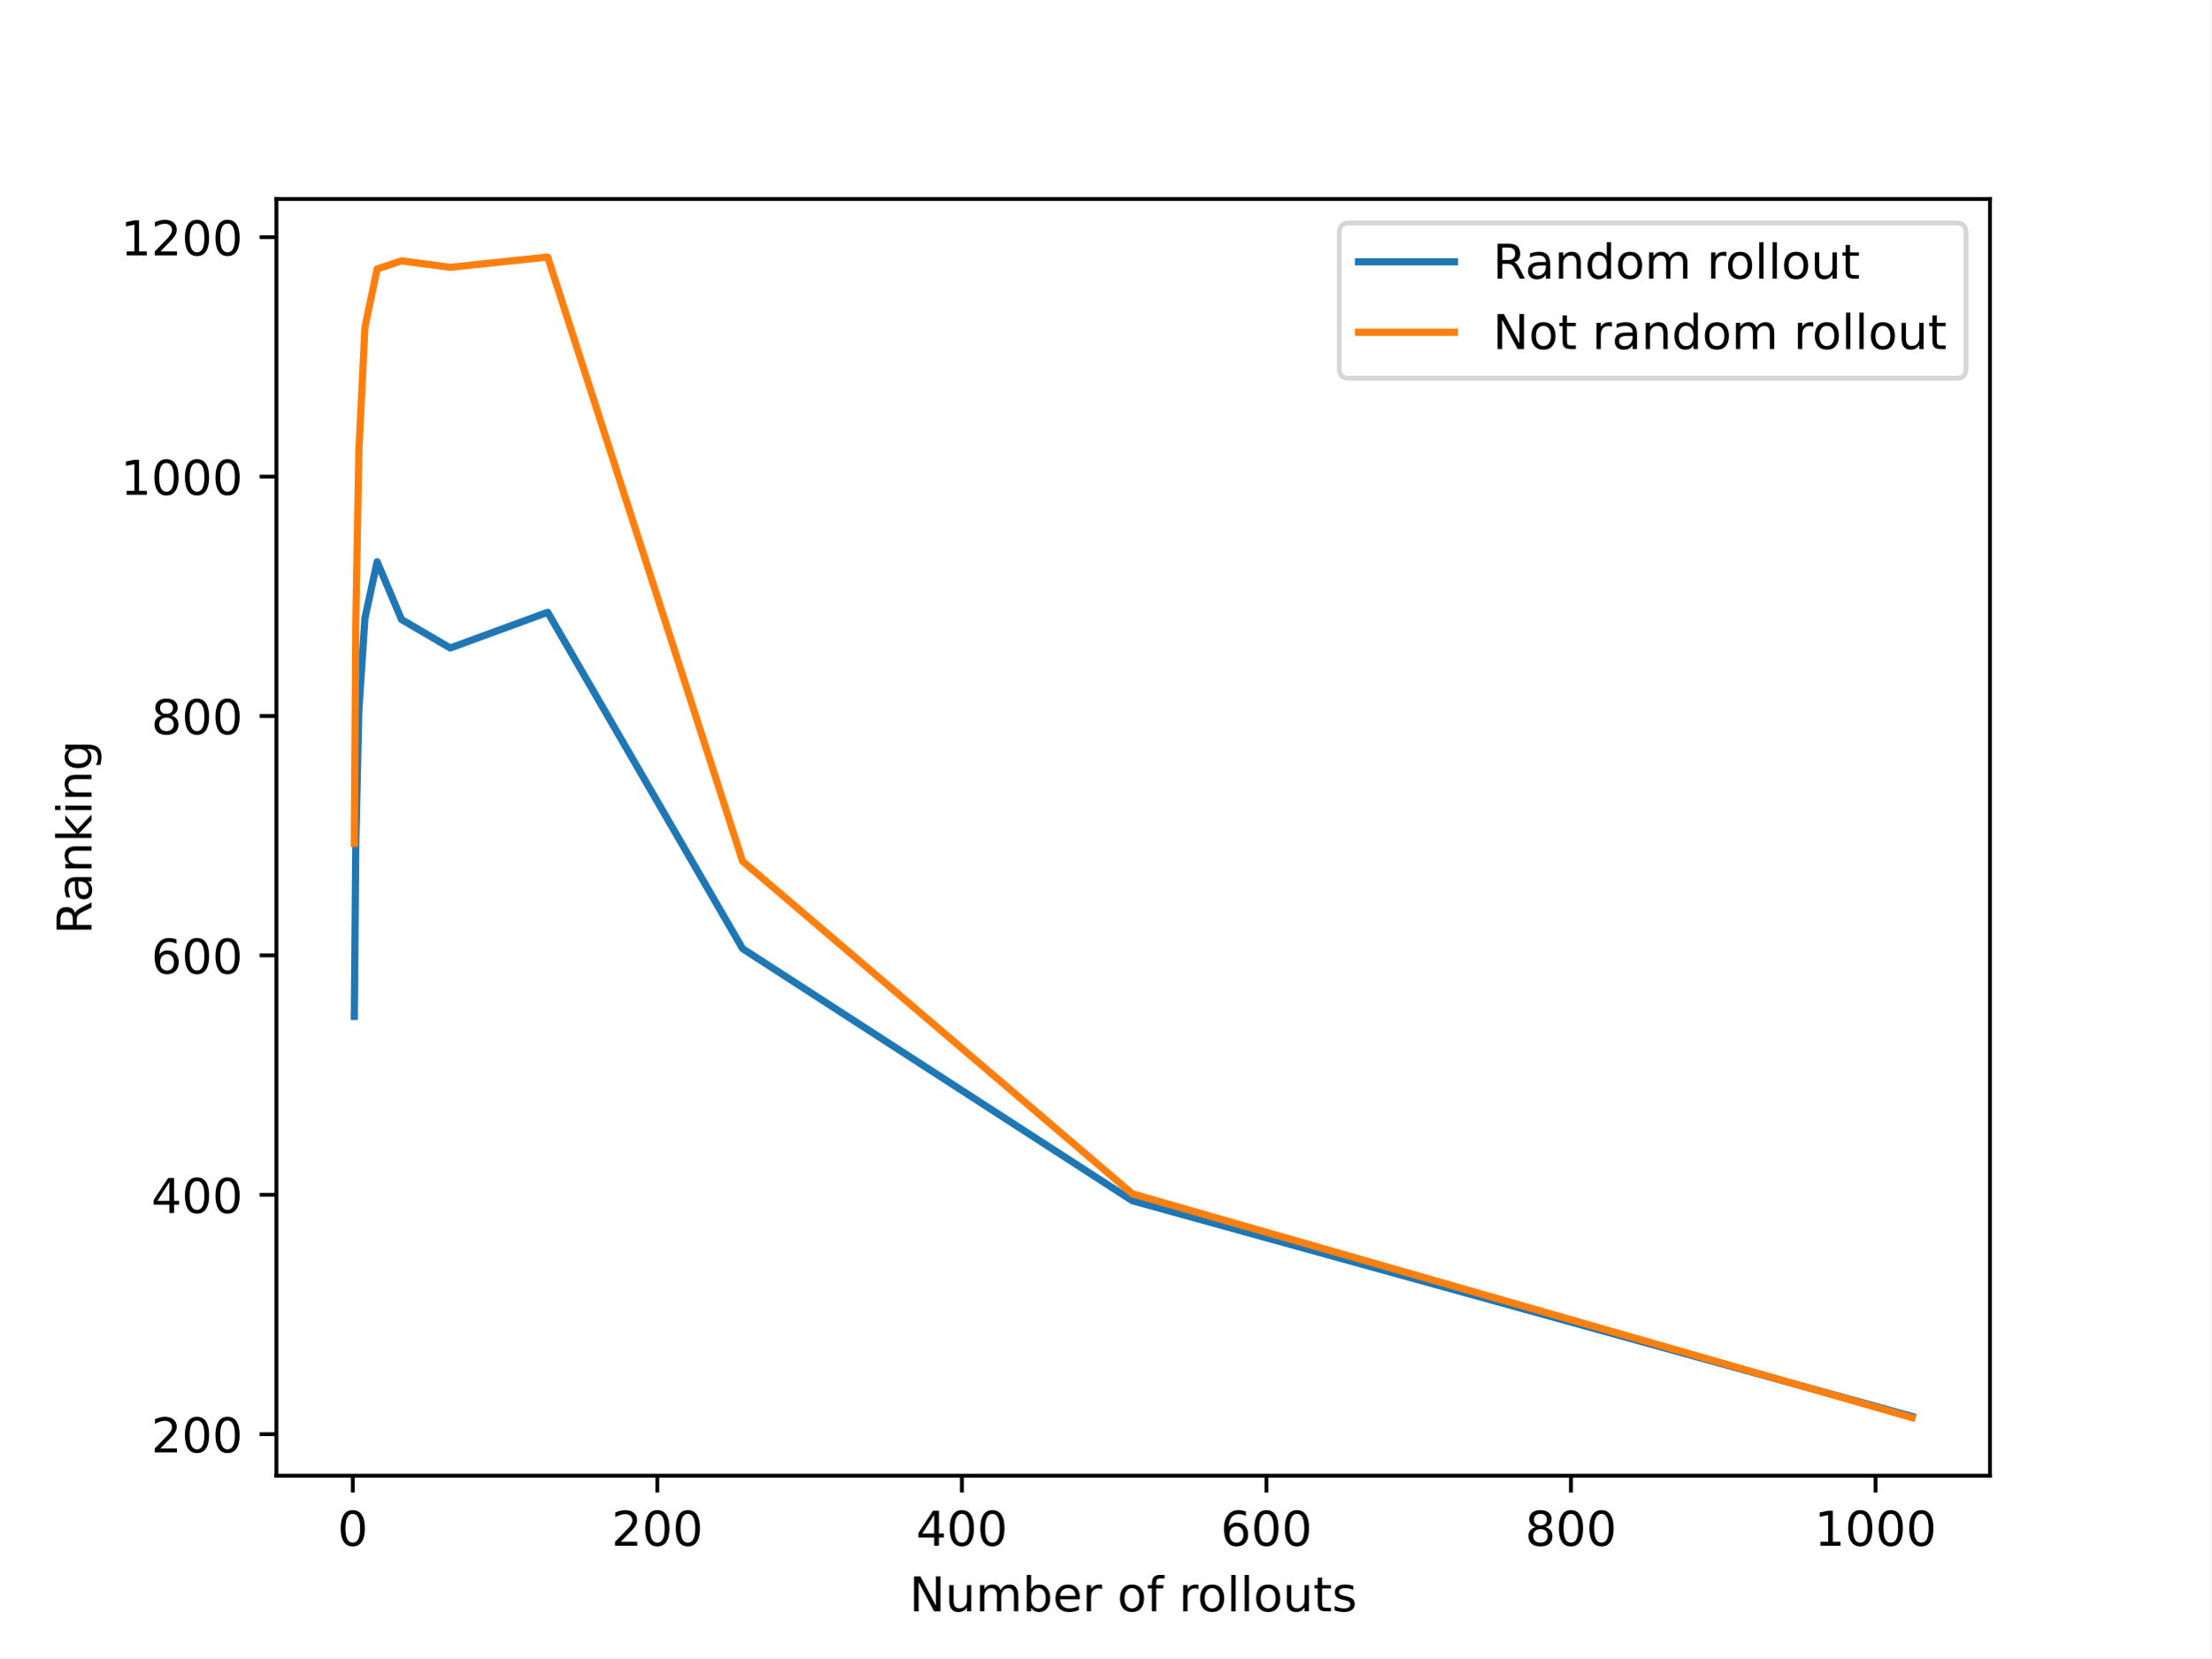
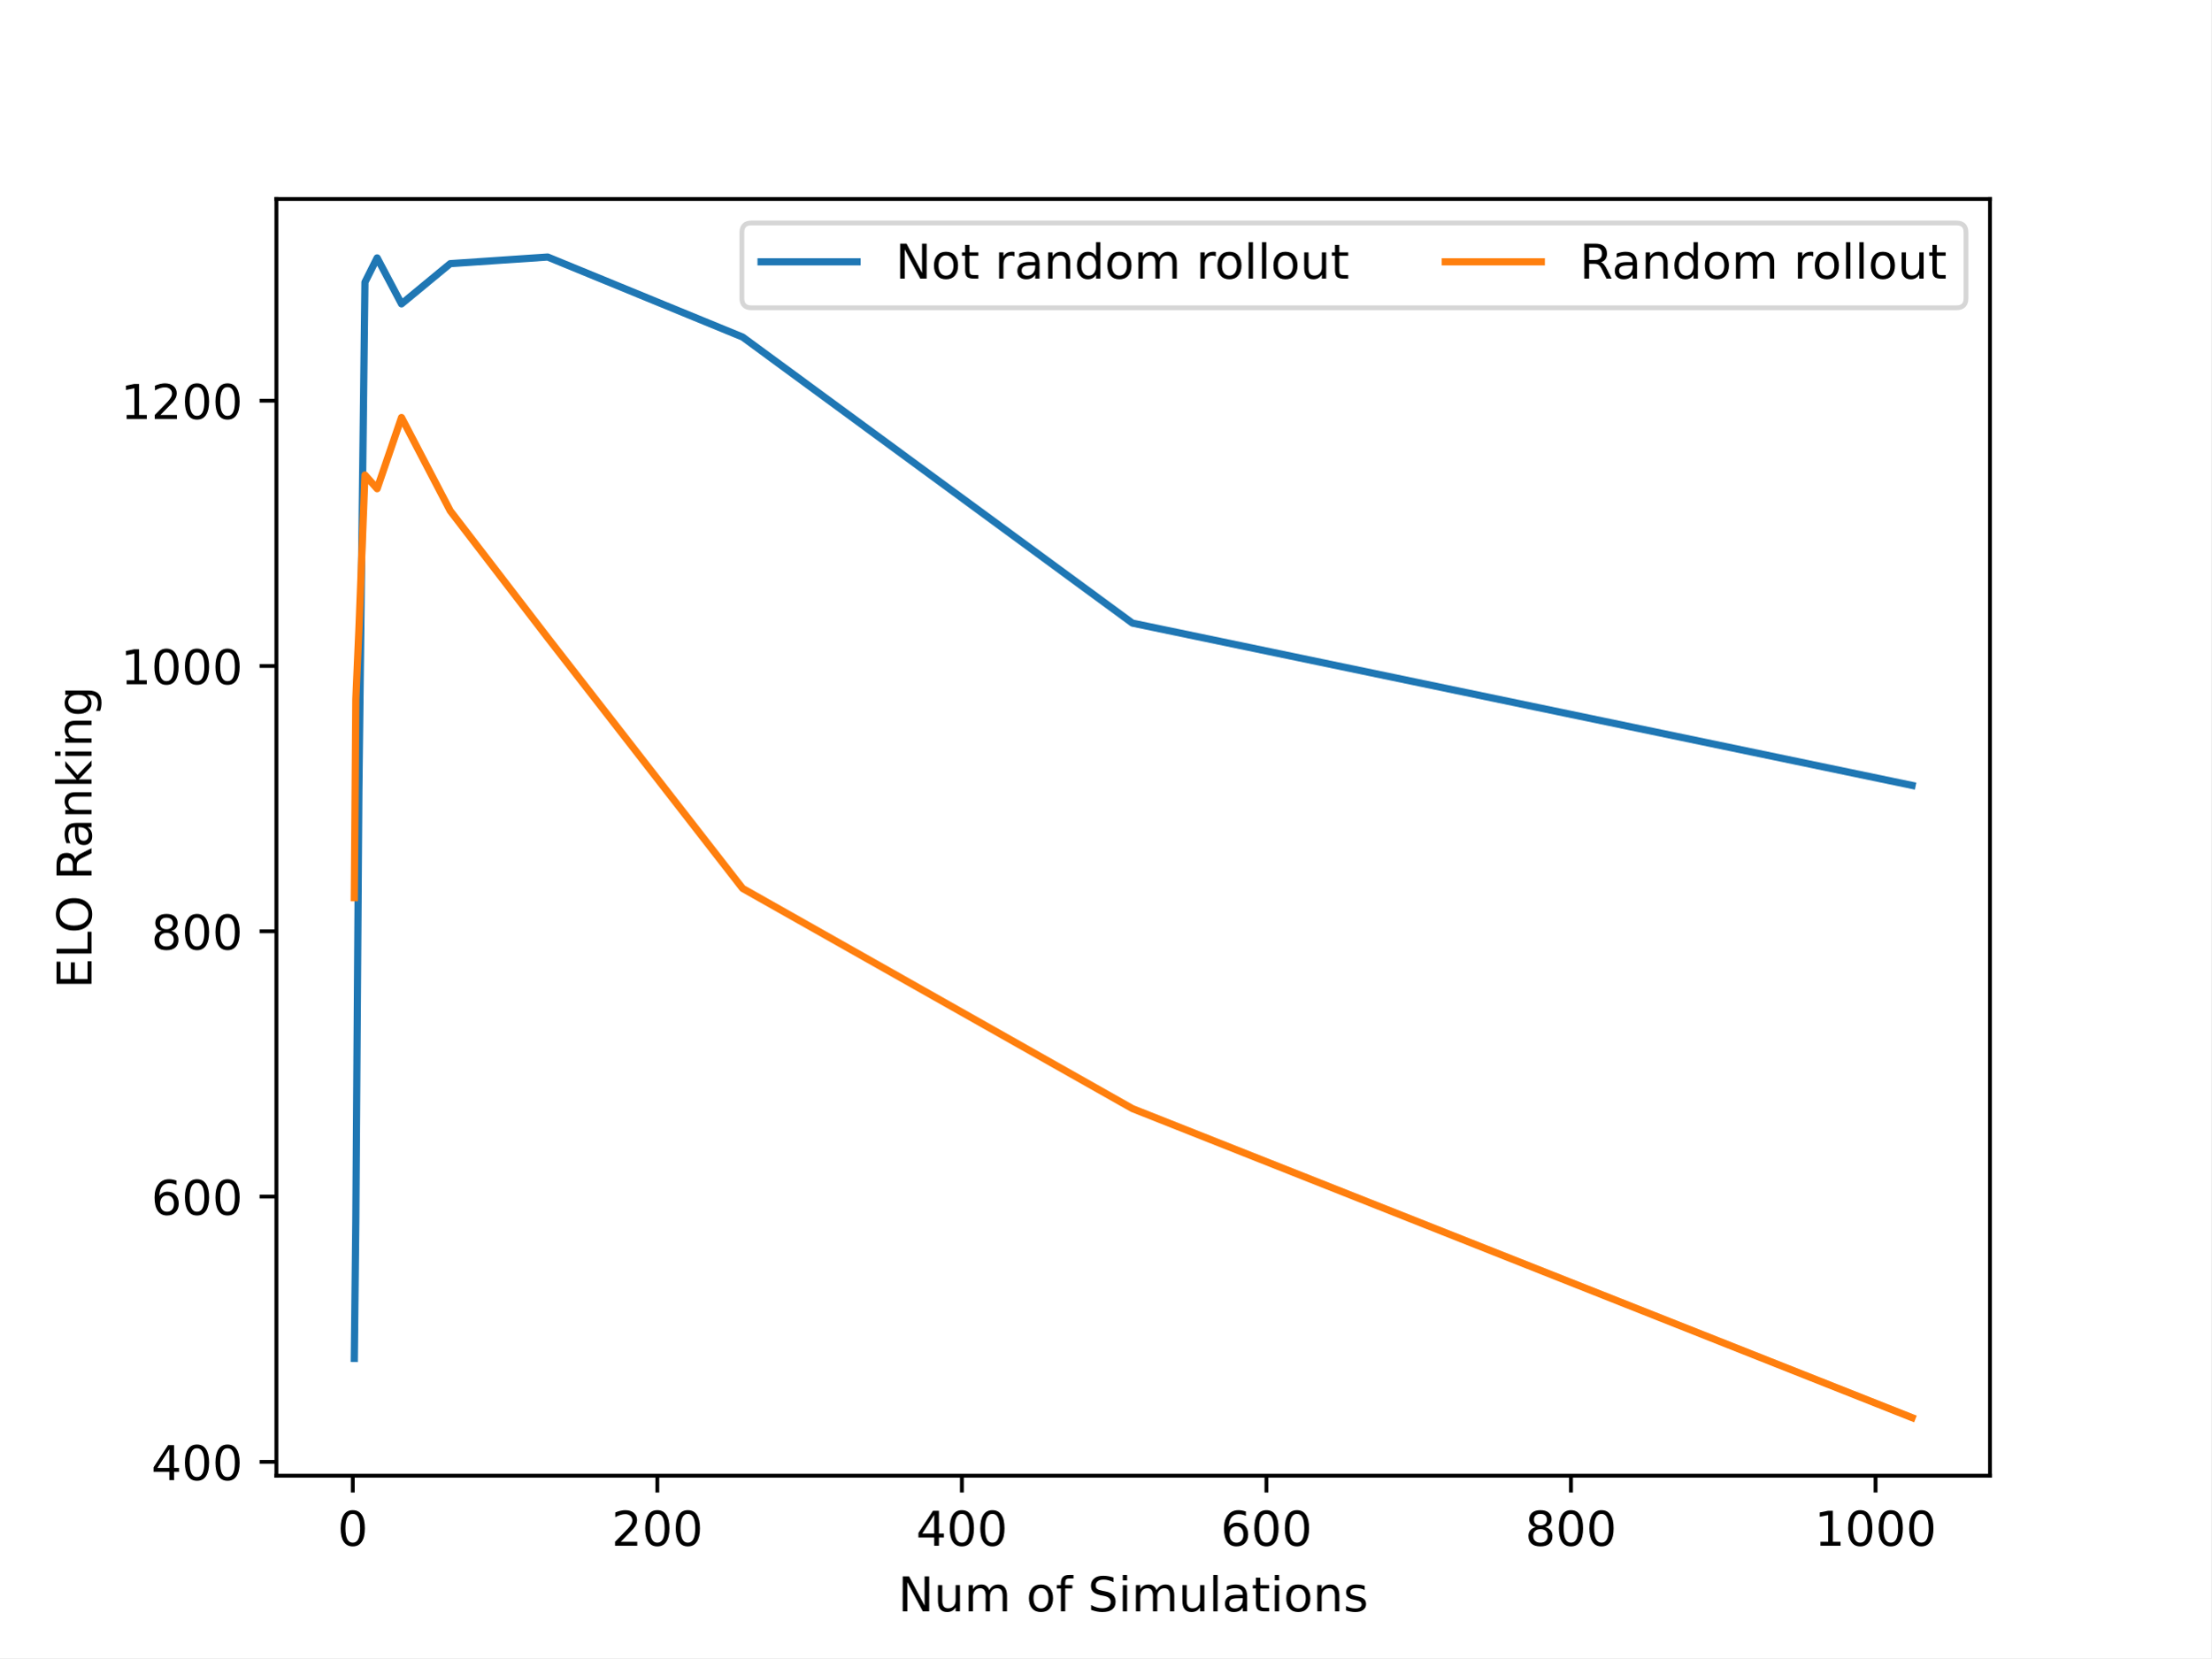
<svg xmlns="http://www.w3.org/2000/svg" xmlns:xlink="http://www.w3.org/1999/xlink" width="460.8pt" height="345.6pt" viewBox="0 0 460.8 345.6" version="1.1">
  <defs>
    <style type="text/css">*{stroke-linejoin: round; stroke-linecap: butt}</style>
  </defs>
  <g id="figure_1">
    <g id="patch_1">
      <path d="M 0 345.6  L 460.8 345.6  L 460.8 0  L 0 0  z " style="fill: #ffffff" />
    </g>
    <g id="axes_1">
      <g id="patch_2">
        <path d="M 57.6 307.584  L 414.72 307.584  L 414.72 41.472  L 57.6 41.472  z " style="fill: #ffffff" />
      </g>
      <g id="matplotlib.axis_1">
        <g id="xtick_1">
          <g id="line2d_1">
            <defs>
-               <path id="m075da86db7" d="M 0 0  L 0 3.5  " style="stroke: #000000; stroke-width: 0.8" />
-             </defs>
-             <g>
-               <use xlink:href="#m075da86db7" x="73.515" y="307.584" style="stroke: #000000; stroke-width: 0.8" />
+               <path id="m7cf2606438" d="M 0 0  L 0 3.5  " style="stroke: #000000; stroke-width: 0.8" />
+             </defs>
+             <g>
+               <use xlink:href="#m7cf2606438" x="73.515" y="307.584" style="stroke: #000000; stroke-width: 0.8" />
            </g>
          </g>
          <g id="text_1">
            <g transform="translate(70.33412 322.1824) scale(0.1 -0.1)">
              <defs>
                <path id="DejaVuSans-30" d="M 2034 4250  Q 1547 4250 1301 3770  Q 1056 3291 1056 2328  Q 1056 1369 1301 889  Q 1547 409 2034 409  Q 2525 409 2770 889  Q 3016 1369 3016 2328  Q 3016 3291 2770 3770  Q 2525 4250 2034 4250  z M 2034 4750  Q 2819 4750 3233 4129  Q 3647 3509 3647 2328  Q 3647 1150 3233 529  Q 2819 -91 2034 -91  Q 1250 -91 836 529  Q 422 1150 422 2328  Q 422 3509 836 4129  Q 1250 4750 2034 4750  z " transform="scale(0.015625)" />
              </defs>
              <use xlink:href="#DejaVuSans-30" />
            </g>
          </g>
        </g>
        <g id="xtick_2">
          <g id="line2d_2">
            <g>
-               <use xlink:href="#m075da86db7" x="136.986" y="307.584" style="stroke: #000000; stroke-width: 0.8" />
+               <use xlink:href="#m7cf2606438" x="136.986" y="307.584" style="stroke: #000000; stroke-width: 0.8" />
            </g>
          </g>
          <g id="text_2">
            <g transform="translate(127.4427 322.1824) scale(0.1 -0.1)">
              <defs>
                <path id="DejaVuSans-32" d="M 1228 531  L 3431 531  L 3431 0  L 469 0  L 469 531  Q 828 903 1448 1529  Q 2069 2156 2228 2338  Q 2531 2678 2651 2914  Q 2772 3150 2772 3378  Q 2772 3750 2511 3984  Q 2250 4219 1831 4219  Q 1534 4219 1204 4116  Q 875 4013 500 3803  L 500 4441  Q 881 4594 1212 4672  Q 1544 4750 1819 4750  Q 2544 4750 2975 4387  Q 3406 4025 3406 3419  Q 3406 3131 3298 2873  Q 3191 2616 2906 2266  Q 2828 2175 2409 1742  Q 1991 1309 1228 531  z " transform="scale(0.015625)" />
              </defs>
              <use xlink:href="#DejaVuSans-32" />
              <use xlink:href="#DejaVuSans-30" x="63.623" />
              <use xlink:href="#DejaVuSans-30" x="127.246" />
            </g>
          </g>
        </g>
        <g id="xtick_3">
          <g id="line2d_3">
            <g>
-               <use xlink:href="#m075da86db7" x="200.458" y="307.584" style="stroke: #000000; stroke-width: 0.8" />
+               <use xlink:href="#m7cf2606438" x="200.458" y="307.584" style="stroke: #000000; stroke-width: 0.8" />
            </g>
          </g>
          <g id="text_3">
            <g transform="translate(190.9138 322.1824) scale(0.1 -0.1)">
              <defs>
                <path id="DejaVuSans-34" d="M 2419 4116  L 825 1625  L 2419 1625  L 2419 4116  z M 2253 4666  L 3047 4666  L 3047 1625  L 3713 1625  L 3713 1100  L 3047 1100  L 3047 0  L 2419 0  L 2419 1100  L 313 1100  L 313 1709  L 2253 4666  z " transform="scale(0.015625)" />
              </defs>
              <use xlink:href="#DejaVuSans-34" />
              <use xlink:href="#DejaVuSans-30" x="63.623" />
              <use xlink:href="#DejaVuSans-30" x="127.246" />
            </g>
          </g>
        </g>
        <g id="xtick_4">
          <g id="line2d_4">
            <g>
-               <use xlink:href="#m075da86db7" x="263.929" y="307.584" style="stroke: #000000; stroke-width: 0.8" />
+               <use xlink:href="#m7cf2606438" x="263.929" y="307.584" style="stroke: #000000; stroke-width: 0.8" />
            </g>
          </g>
          <g id="text_4">
            <g transform="translate(254.3848 322.1824) scale(0.1 -0.1)">
              <defs>
                <path id="DejaVuSans-36" d="M 2113 2584  Q 1688 2584 1439 2293  Q 1191 2003 1191 1497  Q 1191 994 1439 701  Q 1688 409 2113 409  Q 2538 409 2786 701  Q 3034 994 3034 1497  Q 3034 2003 2786 2293  Q 2538 2584 2113 2584  z M 3366 4563  L 3366 3988  Q 3128 4100 2886 4159  Q 2644 4219 2406 4219  Q 1781 4219 1451 3797  Q 1122 3375 1075 2522  Q 1259 2794 1537 2939  Q 1816 3084 2150 3084  Q 2853 3084 3261 2657  Q 3669 2231 3669 1497  Q 3669 778 3244 343  Q 2819 -91 2113 -91  Q 1303 -91 875 529  Q 447 1150 447 2328  Q 447 3434 972 4092  Q 1497 4750 2381 4750  Q 2619 4750 2861 4703  Q 3103 4656 3366 4563  z " transform="scale(0.015625)" />
              </defs>
              <use xlink:href="#DejaVuSans-36" />
              <use xlink:href="#DejaVuSans-30" x="63.623" />
              <use xlink:href="#DejaVuSans-30" x="127.246" />
            </g>
          </g>
        </g>
        <g id="xtick_5">
          <g id="line2d_5">
            <g>
-               <use xlink:href="#m075da86db7" x="327.4" y="307.584" style="stroke: #000000; stroke-width: 0.8" />
+               <use xlink:href="#m7cf2606438" x="327.4" y="307.584" style="stroke: #000000; stroke-width: 0.8" />
            </g>
          </g>
          <g id="text_5">
            <g transform="translate(317.8559 322.1824) scale(0.1 -0.1)">
              <defs>
                <path id="DejaVuSans-38" d="M 2034 2216  Q 1584 2216 1326 1975  Q 1069 1734 1069 1313  Q 1069 891 1326 650  Q 1584 409 2034 409  Q 2484 409 2743 651  Q 3003 894 3003 1313  Q 3003 1734 2745 1975  Q 2488 2216 2034 2216  z M 1403 2484  Q 997 2584 770 2862  Q 544 3141 544 3541  Q 544 4100 942 4425  Q 1341 4750 2034 4750  Q 2731 4750 3128 4425  Q 3525 4100 3525 3541  Q 3525 3141 3298 2862  Q 3072 2584 2669 2484  Q 3125 2378 3379 2068  Q 3634 1759 3634 1313  Q 3634 634 3220 271  Q 2806 -91 2034 -91  Q 1263 -91 848 271  Q 434 634 434 1313  Q 434 1759 690 2068  Q 947 2378 1403 2484  z M 1172 3481  Q 1172 3119 1398 2916  Q 1625 2713 2034 2713  Q 2441 2713 2670 2916  Q 2900 3119 2900 3481  Q 2900 3844 2670 4047  Q 2441 4250 2034 4250  Q 1625 4250 1398 4047  Q 1172 3844 1172 3481  z " transform="scale(0.015625)" />
              </defs>
              <use xlink:href="#DejaVuSans-38" />
              <use xlink:href="#DejaVuSans-30" x="63.623" />
              <use xlink:href="#DejaVuSans-30" x="127.246" />
            </g>
          </g>
        </g>
        <g id="xtick_6">
          <g id="line2d_6">
            <g>
-               <use xlink:href="#m075da86db7" x="390.871" y="307.584" style="stroke: #000000; stroke-width: 0.8" />
+               <use xlink:href="#m7cf2606438" x="390.871" y="307.584" style="stroke: #000000; stroke-width: 0.8" />
            </g>
          </g>
          <g id="text_6">
            <g transform="translate(378.1457 322.1824) scale(0.1 -0.1)">
              <defs>
                <path id="DejaVuSans-31" d="M 794 531  L 1825 531  L 1825 4091  L 703 3866  L 703 4441  L 1819 4666  L 2450 4666  L 2450 531  L 3481 531  L 3481 0  L 794 0  L 794 531  z " transform="scale(0.015625)" />
              </defs>
              <use xlink:href="#DejaVuSans-31" />
              <use xlink:href="#DejaVuSans-30" x="63.623" />
              <use xlink:href="#DejaVuSans-30" x="127.246" />
              <use xlink:href="#DejaVuSans-30" x="190.869" />
            </g>
          </g>
        </g>
        <g id="text_7">
-           <g transform="translate(189.503 335.8606) scale(0.1 -0.1)">
+           <g transform="translate(187.1452 335.8606) scale(0.1 -0.1)">
            <defs>
              <path id="DejaVuSans-4e" d="M 628 4666  L 1478 4666  L 3547 763  L 3547 4666  L 4159 4666  L 4159 0  L 3309 0  L 1241 3903  L 1241 0  L 628 0  L 628 4666  z " transform="scale(0.015625)" />
              <path id="DejaVuSans-75" d="M 544 1381  L 544 3500  L 1119 3500  L 1119 1403  Q 1119 906 1312 657  Q 1506 409 1894 409  Q 2359 409 2629 706  Q 2900 1003 2900 1516  L 2900 3500  L 3475 3500  L 3475 0  L 2900 0  L 2900 538  Q 2691 219 2414 64  Q 2138 -91 1772 -91  Q 1169 -91 856 284  Q 544 659 544 1381  z M 1991 3584  L 1991 3584  z " transform="scale(0.015625)" />
              <path id="DejaVuSans-6d" d="M 3328 2828  Q 3544 3216 3844 3400  Q 4144 3584 4550 3584  Q 5097 3584 5394 3201  Q 5691 2819 5691 2113  L 5691 0  L 5113 0  L 5113 2094  Q 5113 2597 4934 2840  Q 4756 3084 4391 3084  Q 3944 3084 3684 2787  Q 3425 2491 3425 1978  L 3425 0  L 2847 0  L 2847 2094  Q 2847 2600 2669 2842  Q 2491 3084 2119 3084  Q 1678 3084 1418 2786  Q 1159 2488 1159 1978  L 1159 0  L 581 0  L 581 3500  L 1159 3500  L 1159 2956  Q 1356 3278 1631 3431  Q 1906 3584 2284 3584  Q 2666 3584 2933 3390  Q 3200 3197 3328 2828  z " transform="scale(0.015625)" />
-               <path id="DejaVuSans-62" d="M 3116 1747  Q 3116 2381 2855 2742  Q 2594 3103 2138 3103  Q 1681 3103 1420 2742  Q 1159 2381 1159 1747  Q 1159 1113 1420 752  Q 1681 391 2138 391  Q 2594 391 2855 752  Q 3116 1113 3116 1747  z M 1159 2969  Q 1341 3281 1617 3432  Q 1894 3584 2278 3584  Q 2916 3584 3314 3078  Q 3713 2572 3713 1747  Q 3713 922 3314 415  Q 2916 -91 2278 -91  Q 1894 -91 1617 61  Q 1341 213 1159 525  L 1159 0  L 581 0  L 581 4863  L 1159 4863  L 1159 2969  z " transform="scale(0.015625)" />
-               <path id="DejaVuSans-65" d="M 3597 1894  L 3597 1613  L 953 1613  Q 991 1019 1311 708  Q 1631 397 2203 397  Q 2534 397 2845 478  Q 3156 559 3463 722  L 3463 178  Q 3153 47 2828 -22  Q 2503 -91 2169 -91  Q 1331 -91 842 396  Q 353 884 353 1716  Q 353 2575 817 3079  Q 1281 3584 2069 3584  Q 2775 3584 3186 3129  Q 3597 2675 3597 1894  z M 3022 2063  Q 3016 2534 2758 2815  Q 2500 3097 2075 3097  Q 1594 3097 1305 2825  Q 1016 2553 972 2059  L 3022 2063  z " transform="scale(0.015625)" />
-               <path id="DejaVuSans-72" d="M 2631 2963  Q 2534 3019 2420 3045  Q 2306 3072 2169 3072  Q 1681 3072 1420 2755  Q 1159 2438 1159 1844  L 1159 0  L 581 0  L 581 3500  L 1159 3500  L 1159 2956  Q 1341 3275 1631 3429  Q 1922 3584 2338 3584  Q 2397 3584 2469 3576  Q 2541 3569 2628 3553  L 2631 2963  z " transform="scale(0.015625)" />
              <path id="DejaVuSans-20" transform="scale(0.015625)" />
              <path id="DejaVuSans-6f" d="M 1959 3097  Q 1497 3097 1228 2736  Q 959 2375 959 1747  Q 959 1119 1226 758  Q 1494 397 1959 397  Q 2419 397 2687 759  Q 2956 1122 2956 1747  Q 2956 2369 2687 2733  Q 2419 3097 1959 3097  z M 1959 3584  Q 2709 3584 3137 3096  Q 3566 2609 3566 1747  Q 3566 888 3137 398  Q 2709 -91 1959 -91  Q 1206 -91 779 398  Q 353 888 353 1747  Q 353 2609 779 3096  Q 1206 3584 1959 3584  z " transform="scale(0.015625)" />
              <path id="DejaVuSans-66" d="M 2375 4863  L 2375 4384  L 1825 4384  Q 1516 4384 1395 4259  Q 1275 4134 1275 3809  L 1275 3500  L 2222 3500  L 2222 3053  L 1275 3053  L 1275 0  L 697 0  L 697 3053  L 147 3053  L 147 3500  L 697 3500  L 697 3744  Q 697 4328 969 4595  Q 1241 4863 1831 4863  L 2375 4863  z " transform="scale(0.015625)" />
+               <path id="DejaVuSans-53" d="M 3425 4513  L 3425 3897  Q 3066 4069 2747 4153  Q 2428 4238 2131 4238  Q 1616 4238 1336 4038  Q 1056 3838 1056 3469  Q 1056 3159 1242 3001  Q 1428 2844 1947 2747  L 2328 2669  Q 3034 2534 3370 2195  Q 3706 1856 3706 1288  Q 3706 609 3251 259  Q 2797 -91 1919 -91  Q 1588 -91 1214 -16  Q 841 59 441 206  L 441 856  Q 825 641 1194 531  Q 1563 422 1919 422  Q 2459 422 2753 634  Q 3047 847 3047 1241  Q 3047 1584 2836 1778  Q 2625 1972 2144 2069  L 1759 2144  Q 1053 2284 737 2584  Q 422 2884 422 3419  Q 422 4038 858 4394  Q 1294 4750 2059 4750  Q 2388 4750 2728 4690  Q 3069 4631 3425 4513  z " transform="scale(0.015625)" />
+               <path id="DejaVuSans-69" d="M 603 3500  L 1178 3500  L 1178 0  L 603 0  L 603 3500  z M 603 4863  L 1178 4863  L 1178 4134  L 603 4134  L 603 4863  z " transform="scale(0.015625)" />
              <path id="DejaVuSans-6c" d="M 603 4863  L 1178 4863  L 1178 0  L 603 0  L 603 4863  z " transform="scale(0.015625)" />
+               <path id="DejaVuSans-61" d="M 2194 1759  Q 1497 1759 1228 1600  Q 959 1441 959 1056  Q 959 750 1161 570  Q 1363 391 1709 391  Q 2188 391 2477 730  Q 2766 1069 2766 1631  L 2766 1759  L 2194 1759  z M 3341 1997  L 3341 0  L 2766 0  L 2766 531  Q 2569 213 2275 61  Q 1981 -91 1556 -91  Q 1019 -91 701 211  Q 384 513 384 1019  Q 384 1609 779 1909  Q 1175 2209 1959 2209  L 2766 2209  L 2766 2266  Q 2766 2663 2505 2880  Q 2244 3097 1772 3097  Q 1472 3097 1187 3025  Q 903 2953 641 2809  L 641 3341  Q 956 3463 1253 3523  Q 1550 3584 1831 3584  Q 2591 3584 2966 3190  Q 3341 2797 3341 1997  z " transform="scale(0.015625)" />
              <path id="DejaVuSans-74" d="M 1172 4494  L 1172 3500  L 2356 3500  L 2356 3053  L 1172 3053  L 1172 1153  Q 1172 725 1289 603  Q 1406 481 1766 481  L 2356 481  L 2356 0  L 1766 0  Q 1100 0 847 248  Q 594 497 594 1153  L 594 3053  L 172 3053  L 172 3500  L 594 3500  L 594 4494  L 1172 4494  z " transform="scale(0.015625)" />
+               <path id="DejaVuSans-6e" d="M 3513 2113  L 3513 0  L 2938 0  L 2938 2094  Q 2938 2591 2744 2837  Q 2550 3084 2163 3084  Q 1697 3084 1428 2787  Q 1159 2491 1159 1978  L 1159 0  L 581 0  L 581 3500  L 1159 3500  L 1159 2956  Q 1366 3272 1645 3428  Q 1925 3584 2291 3584  Q 2894 3584 3203 3211  Q 3513 2838 3513 2113  z " transform="scale(0.015625)" />
              <path id="DejaVuSans-73" d="M 2834 3397  L 2834 2853  Q 2591 2978 2328 3040  Q 2066 3103 1784 3103  Q 1356 3103 1142 2972  Q 928 2841 928 2578  Q 928 2378 1081 2264  Q 1234 2150 1697 2047  L 1894 2003  Q 2506 1872 2764 1633  Q 3022 1394 3022 966  Q 3022 478 2636 193  Q 2250 -91 1575 -91  Q 1294 -91 989 -36  Q 684 19 347 128  L 347 722  Q 666 556 975 473  Q 1284 391 1588 391  Q 1994 391 2212 530  Q 2431 669 2431 922  Q 2431 1156 2273 1281  Q 2116 1406 1581 1522  L 1381 1569  Q 847 1681 609 1914  Q 372 2147 372 2553  Q 372 3047 722 3315  Q 1072 3584 1716 3584  Q 2034 3584 2315 3537  Q 2597 3491 2834 3397  z " transform="scale(0.015625)" />
            </defs>
            <use xlink:href="#DejaVuSans-4e" />
            <use xlink:href="#DejaVuSans-75" x="74.805" />
            <use xlink:href="#DejaVuSans-6d" x="138.184" />
-             <use xlink:href="#DejaVuSans-62" x="235.596" />
-             <use xlink:href="#DejaVuSans-65" x="299.072" />
-             <use xlink:href="#DejaVuSans-72" x="360.596" />
-             <use xlink:href="#DejaVuSans-20" x="401.709" />
-             <use xlink:href="#DejaVuSans-6f" x="433.496" />
-             <use xlink:href="#DejaVuSans-66" x="494.678" />
-             <use xlink:href="#DejaVuSans-20" x="529.883" />
-             <use xlink:href="#DejaVuSans-72" x="561.67" />
-             <use xlink:href="#DejaVuSans-6f" x="600.533" />
-             <use xlink:href="#DejaVuSans-6c" x="661.715" />
-             <use xlink:href="#DejaVuSans-6c" x="689.498" />
-             <use xlink:href="#DejaVuSans-6f" x="717.281" />
-             <use xlink:href="#DejaVuSans-75" x="778.463" />
-             <use xlink:href="#DejaVuSans-74" x="841.842" />
-             <use xlink:href="#DejaVuSans-73" x="881.051" />
+             <use xlink:href="#DejaVuSans-20" x="235.596" />
+             <use xlink:href="#DejaVuSans-6f" x="267.383" />
+             <use xlink:href="#DejaVuSans-66" x="328.564" />
+             <use xlink:href="#DejaVuSans-20" x="363.77" />
+             <use xlink:href="#DejaVuSans-53" x="395.557" />
+             <use xlink:href="#DejaVuSans-69" x="459.033" />
+             <use xlink:href="#DejaVuSans-6d" x="486.816" />
+             <use xlink:href="#DejaVuSans-75" x="584.229" />
+             <use xlink:href="#DejaVuSans-6c" x="647.607" />
+             <use xlink:href="#DejaVuSans-61" x="675.391" />
+             <use xlink:href="#DejaVuSans-74" x="736.67" />
+             <use xlink:href="#DejaVuSans-69" x="775.879" />
+             <use xlink:href="#DejaVuSans-6f" x="803.662" />
+             <use xlink:href="#DejaVuSans-6e" x="864.844" />
+             <use xlink:href="#DejaVuSans-73" x="928.223" />
          </g>
        </g>
      </g>
      <g id="matplotlib.axis_2">
        <g id="ytick_1">
          <g id="line2d_7">
            <defs>
-               <path id="ma215f36148" d="M 0 0  L -3.5 0  " style="stroke: #000000; stroke-width: 0.8" />
-             </defs>
-             <g>
-               <use xlink:href="#ma215f36148" x="57.6" y="298.931" style="stroke: #000000; stroke-width: 0.8" />
+               <path id="me81fdb0bbf" d="M 0 0  L -3.5 0  " style="stroke: #000000; stroke-width: 0.8" />
+             </defs>
+             <g>
+               <use xlink:href="#me81fdb0bbf" x="57.6" y="304.704" style="stroke: #000000; stroke-width: 0.8" />
            </g>
          </g>
          <g id="text_8">
-             <g transform="translate(31.5125 302.7304) scale(0.1 -0.1)">
-               <use xlink:href="#DejaVuSans-32" />
+             <g transform="translate(31.5125 308.5032) scale(0.1 -0.1)">
+               <use xlink:href="#DejaVuSans-34" />
              <use xlink:href="#DejaVuSans-30" x="63.623" />
              <use xlink:href="#DejaVuSans-30" x="127.246" />
            </g>
          </g>
        </g>
        <g id="ytick_2">
          <g id="line2d_8">
            <g>
-               <use xlink:href="#ma215f36148" x="57.6" y="249.03" style="stroke: #000000; stroke-width: 0.8" />
+               <use xlink:href="#me81fdb0bbf" x="57.6" y="249.408" style="stroke: #000000; stroke-width: 0.8" />
            </g>
          </g>
          <g id="text_9">
-             <g transform="translate(31.5125 252.8294) scale(0.1 -0.1)">
-               <use xlink:href="#DejaVuSans-34" />
+             <g transform="translate(31.5125 253.2072) scale(0.1 -0.1)">
+               <use xlink:href="#DejaVuSans-36" />
              <use xlink:href="#DejaVuSans-30" x="63.623" />
              <use xlink:href="#DejaVuSans-30" x="127.246" />
            </g>
          </g>
        </g>
        <g id="ytick_3">
          <g id="line2d_9">
            <g>
-               <use xlink:href="#ma215f36148" x="57.6" y="199.129" style="stroke: #000000; stroke-width: 0.8" />
+               <use xlink:href="#me81fdb0bbf" x="57.6" y="194.112" style="stroke: #000000; stroke-width: 0.8" />
            </g>
          </g>
          <g id="text_10">
-             <g transform="translate(31.5125 202.9284) scale(0.1 -0.1)">
-               <use xlink:href="#DejaVuSans-36" />
+             <g transform="translate(31.5125 197.9112) scale(0.1 -0.1)">
+               <use xlink:href="#DejaVuSans-38" />
              <use xlink:href="#DejaVuSans-30" x="63.623" />
              <use xlink:href="#DejaVuSans-30" x="127.246" />
            </g>
          </g>
        </g>
        <g id="ytick_4">
          <g id="line2d_10">
            <g>
-               <use xlink:href="#ma215f36148" x="57.6" y="149.228" style="stroke: #000000; stroke-width: 0.8" />
+               <use xlink:href="#me81fdb0bbf" x="57.6" y="138.816" style="stroke: #000000; stroke-width: 0.8" />
            </g>
          </g>
          <g id="text_11">
-             <g transform="translate(31.5125 153.0274) scale(0.1 -0.1)">
-               <use xlink:href="#DejaVuSans-38" />
-               <use xlink:href="#DejaVuSans-30" x="63.623" />
-               <use xlink:href="#DejaVuSans-30" x="127.246" />
+             <g transform="translate(25.15 142.6152) scale(0.1 -0.1)">
+               <use xlink:href="#DejaVuSans-31" />
+               <use xlink:href="#DejaVuSans-30" x="63.623" />
+               <use xlink:href="#DejaVuSans-30" x="127.246" />
+               <use xlink:href="#DejaVuSans-30" x="190.869" />
            </g>
          </g>
        </g>
        <g id="ytick_5">
          <g id="line2d_11">
            <g>
-               <use xlink:href="#ma215f36148" x="57.6" y="99.327" style="stroke: #000000; stroke-width: 0.8" />
+               <use xlink:href="#me81fdb0bbf" x="57.6" y="83.52" style="stroke: #000000; stroke-width: 0.8" />
            </g>
          </g>
          <g id="text_12">
-             <g transform="translate(25.15 103.1264) scale(0.1 -0.1)">
-               <use xlink:href="#DejaVuSans-31" />
-               <use xlink:href="#DejaVuSans-30" x="63.623" />
-               <use xlink:href="#DejaVuSans-30" x="127.246" />
-               <use xlink:href="#DejaVuSans-30" x="190.869" />
-             </g>
-           </g>
-         </g>
-         <g id="ytick_6">
-           <g id="line2d_12">
-             <g>
-               <use xlink:href="#ma215f36148" x="57.6" y="49.426" style="stroke: #000000; stroke-width: 0.8" />
-             </g>
-           </g>
-           <g id="text_13">
-             <g transform="translate(25.15 53.22544) scale(0.1 -0.1)">
+             <g transform="translate(25.15 87.31922) scale(0.1 -0.1)">
              <use xlink:href="#DejaVuSans-31" />
              <use xlink:href="#DejaVuSans-32" x="63.623" />
              <use xlink:href="#DejaVuSans-30" x="127.246" />
              <use xlink:href="#DejaVuSans-30" x="190.869" />
            </g>
          </g>
        </g>
-         <g id="text_14">
-           <g transform="translate(19.07031 194.7499) rotate(-90) scale(0.1 -0.1)">
-             <defs>
+         <g id="text_13">
+           <g transform="translate(19.07031 206.0389) rotate(-90) scale(0.1 -0.1)">
+             <defs>
+               <path id="DejaVuSans-45" d="M 628 4666  L 3578 4666  L 3578 4134  L 1259 4134  L 1259 2753  L 3481 2753  L 3481 2222  L 1259 2222  L 1259 531  L 3634 531  L 3634 0  L 628 0  L 628 4666  z " transform="scale(0.015625)" />
+               <path id="DejaVuSans-4c" d="M 628 4666  L 1259 4666  L 1259 531  L 3531 531  L 3531 0  L 628 0  L 628 4666  z " transform="scale(0.015625)" />
+               <path id="DejaVuSans-4f" d="M 2522 4238  Q 1834 4238 1429 3725  Q 1025 3213 1025 2328  Q 1025 1447 1429 934  Q 1834 422 2522 422  Q 3209 422 3611 934  Q 4013 1447 4013 2328  Q 4013 3213 3611 3725  Q 3209 4238 2522 4238  z M 2522 4750  Q 3503 4750 4090 4092  Q 4678 3434 4678 2328  Q 4678 1225 4090 567  Q 3503 -91 2522 -91  Q 1538 -91 948 565  Q 359 1222 359 2328  Q 359 3434 948 4092  Q 1538 4750 2522 4750  z " transform="scale(0.015625)" />
              <path id="DejaVuSans-52" d="M 2841 2188  Q 3044 2119 3236 1894  Q 3428 1669 3622 1275  L 4263 0  L 3584 0  L 2988 1197  Q 2756 1666 2539 1819  Q 2322 1972 1947 1972  L 1259 1972  L 1259 0  L 628 0  L 628 4666  L 2053 4666  Q 2853 4666 3247 4331  Q 3641 3997 3641 3322  Q 3641 2881 3436 2590  Q 3231 2300 2841 2188  z M 1259 4147  L 1259 2491  L 2053 2491  Q 2509 2491 2742 2702  Q 2975 2913 2975 3322  Q 2975 3731 2742 3939  Q 2509 4147 2053 4147  L 1259 4147  z " transform="scale(0.015625)" />
-               <path id="DejaVuSans-61" d="M 2194 1759  Q 1497 1759 1228 1600  Q 959 1441 959 1056  Q 959 750 1161 570  Q 1363 391 1709 391  Q 2188 391 2477 730  Q 2766 1069 2766 1631  L 2766 1759  L 2194 1759  z M 3341 1997  L 3341 0  L 2766 0  L 2766 531  Q 2569 213 2275 61  Q 1981 -91 1556 -91  Q 1019 -91 701 211  Q 384 513 384 1019  Q 384 1609 779 1909  Q 1175 2209 1959 2209  L 2766 2209  L 2766 2266  Q 2766 2663 2505 2880  Q 2244 3097 1772 3097  Q 1472 3097 1187 3025  Q 903 2953 641 2809  L 641 3341  Q 956 3463 1253 3523  Q 1550 3584 1831 3584  Q 2591 3584 2966 3190  Q 3341 2797 3341 1997  z " transform="scale(0.015625)" />
-               <path id="DejaVuSans-6e" d="M 3513 2113  L 3513 0  L 2938 0  L 2938 2094  Q 2938 2591 2744 2837  Q 2550 3084 2163 3084  Q 1697 3084 1428 2787  Q 1159 2491 1159 1978  L 1159 0  L 581 0  L 581 3500  L 1159 3500  L 1159 2956  Q 1366 3272 1645 3428  Q 1925 3584 2291 3584  Q 2894 3584 3203 3211  Q 3513 2838 3513 2113  z " transform="scale(0.015625)" />
              <path id="DejaVuSans-6b" d="M 581 4863  L 1159 4863  L 1159 1991  L 2875 3500  L 3609 3500  L 1753 1863  L 3688 0  L 2938 0  L 1159 1709  L 1159 0  L 581 0  L 581 4863  z " transform="scale(0.015625)" />
-               <path id="DejaVuSans-69" d="M 603 3500  L 1178 3500  L 1178 0  L 603 0  L 603 3500  z M 603 4863  L 1178 4863  L 1178 4134  L 603 4134  L 603 4863  z " transform="scale(0.015625)" />
              <path id="DejaVuSans-67" d="M 2906 1791  Q 2906 2416 2648 2759  Q 2391 3103 1925 3103  Q 1463 3103 1205 2759  Q 947 2416 947 1791  Q 947 1169 1205 825  Q 1463 481 1925 481  Q 2391 481 2648 825  Q 2906 1169 2906 1791  z M 3481 434  Q 3481 -459 3084 -895  Q 2688 -1331 1869 -1331  Q 1566 -1331 1297 -1286  Q 1028 -1241 775 -1147  L 775 -588  Q 1028 -725 1275 -790  Q 1522 -856 1778 -856  Q 2344 -856 2625 -561  Q 2906 -266 2906 331  L 2906 616  Q 2728 306 2450 153  Q 2172 0 1784 0  Q 1141 0 747 490  Q 353 981 353 1791  Q 353 2603 747 3093  Q 1141 3584 1784 3584  Q 2172 3584 2450 3431  Q 2728 3278 2906 2969  L 2906 3500  L 3481 3500  L 3481 434  z " transform="scale(0.015625)" />
            </defs>
-             <use xlink:href="#DejaVuSans-52" />
-             <use xlink:href="#DejaVuSans-61" x="67.232" />
-             <use xlink:href="#DejaVuSans-6e" x="128.512" />
-             <use xlink:href="#DejaVuSans-6b" x="191.891" />
-             <use xlink:href="#DejaVuSans-69" x="249.801" />
-             <use xlink:href="#DejaVuSans-6e" x="277.584" />
-             <use xlink:href="#DejaVuSans-67" x="340.963" />
-           </g>
-         </g>
+             <use xlink:href="#DejaVuSans-45" />
+             <use xlink:href="#DejaVuSans-4c" x="63.184" />
+             <use xlink:href="#DejaVuSans-4f" x="115.271" />
+             <use xlink:href="#DejaVuSans-20" x="193.982" />
+             <use xlink:href="#DejaVuSans-52" x="225.77" />
+             <use xlink:href="#DejaVuSans-61" x="293.002" />
+             <use xlink:href="#DejaVuSans-6e" x="354.281" />
+             <use xlink:href="#DejaVuSans-6b" x="417.66" />
+             <use xlink:href="#DejaVuSans-69" x="475.57" />
+             <use xlink:href="#DejaVuSans-6e" x="503.354" />
+             <use xlink:href="#DejaVuSans-67" x="566.732" />
+           </g>
+         </g>
+       </g>
+       <g id="line2d_12">
+         <path d="M 73.833 283.139  L 74.15 254.569  L 74.785 164.805  L 76.054 58.821  L 78.593 53.752  L 83.671 63.337  L 93.826 54.95  L 114.137 53.568  L 154.758 70.249  L 236.001 129.876  L 398.487 163.699  " clip-path="url(#p2c0fc84a25)" style="fill: none; stroke: #1f77b4; stroke-width: 1.5; stroke-linecap: square" />
      </g>
      <g id="line2d_13">
-         <path d="M 73.833 211.854  L 74.15 175.127  L 74.785 147.881  L 76.054 128.819  L 78.593 117.092  L 83.671 129.118  L 93.826 135.056  L 114.137 127.621  L 154.758 197.732  L 236.001 250.278  L 398.487 295.238  " clip-path="url(#p9bab4d8d27)" style="fill: none; stroke: #1f77b4; stroke-width: 1.5; stroke-linecap: square" />
-       </g>
-       <g id="line2d_14">
-         <path d="M 73.833 175.776  L 74.15 129.517  L 74.785 94.038  L 76.054 68.189  L 78.593 56.063  L 83.671 54.366  L 93.826 55.714  L 114.137 53.568  L 154.758 179.518  L 236.001 248.831  L 398.487 295.488  " clip-path="url(#p9bab4d8d27)" style="fill: none; stroke: #ff7f0e; stroke-width: 1.5; stroke-linecap: square" />
+         <path d="M 73.833 187.108  L 74.15 145.728  L 74.785 131.351  L 76.054 99.003  L 78.593 101.86  L 83.671 87.022  L 93.826 106.468  L 114.137 132.918  L 154.758 185.172  L 236.001 231.068  L 398.487 295.488  " clip-path="url(#p2c0fc84a25)" style="fill: none; stroke: #ff7f0e; stroke-width: 1.5; stroke-linecap: square" />
      </g>
      <g id="patch_3">
        <path d="M 57.6 307.584  L 57.6 41.472  " style="fill: none; stroke: #000000; stroke-width: 0.8; stroke-linejoin: miter; stroke-linecap: square" />
      </g>
      <g id="patch_4">
        <path d="M 414.72 307.584  L 414.72 41.472  " style="fill: none; stroke: #000000; stroke-width: 0.8; stroke-linejoin: miter; stroke-linecap: square" />
      </g>
      <g id="patch_5">
        <path d="M 57.6 307.584  L 414.72 307.584  " style="fill: none; stroke: #000000; stroke-width: 0.8; stroke-linejoin: miter; stroke-linecap: square" />
      </g>
      <g id="patch_6">
        <path d="M 57.6 41.472  L 414.72 41.472  " style="fill: none; stroke: #000000; stroke-width: 0.8; stroke-linejoin: miter; stroke-linecap: square" />
      </g>
      <g id="legend_1">
        <g id="patch_7">
-           <path d="M 281.122 78.828  L 407.72 78.828  Q 409.72 78.828 409.72 76.828  L 409.72 48.472  Q 409.72 46.472 407.72 46.472  L 281.122 46.472  Q 279.122 46.472 279.122 48.472  L 279.122 76.828  Q 279.122 78.828 281.122 78.828  z " style="fill: #ffffff; opacity: 0.8; stroke: #cccccc; stroke-linejoin: miter" />
-         </g>
-         <g id="line2d_15">
-           <path d="M 283.122 54.57  L 293.122 54.57  L 303.122 54.57  " style="fill: none; stroke: #1f77b4; stroke-width: 1.5; stroke-linecap: square" />
-         </g>
-         <g id="text_15">
-           <g transform="translate(311.1216 58.07044) scale(0.1 -0.1)">
-             <defs>
+           <path d="M 156.609 64.15  L 407.72 64.15  Q 409.72 64.15 409.72 62.15  L 409.72 48.472  Q 409.72 46.472 407.72 46.472  L 156.609 46.472  Q 154.609 46.472 154.609 48.472  L 154.609 62.15  Q 154.609 64.15 156.609 64.15  z " style="fill: #ffffff; opacity: 0.8; stroke: #cccccc; stroke-linejoin: miter" />
+         </g>
+         <g id="line2d_14">
+           <path d="M 158.609 54.57  L 168.609 54.57  L 178.609 54.57  " style="fill: none; stroke: #1f77b4; stroke-width: 1.5; stroke-linecap: square" />
+         </g>
+         <g id="text_14">
+           <g transform="translate(186.6091 58.07044) scale(0.1 -0.1)">
+             <defs>
+               <path id="DejaVuSans-72" d="M 2631 2963  Q 2534 3019 2420 3045  Q 2306 3072 2169 3072  Q 1681 3072 1420 2755  Q 1159 2438 1159 1844  L 1159 0  L 581 0  L 581 3500  L 1159 3500  L 1159 2956  Q 1341 3275 1631 3429  Q 1922 3584 2338 3584  Q 2397 3584 2469 3576  Q 2541 3569 2628 3553  L 2631 2963  z " transform="scale(0.015625)" />
              <path id="DejaVuSans-64" d="M 2906 2969  L 2906 4863  L 3481 4863  L 3481 0  L 2906 0  L 2906 525  Q 2725 213 2448 61  Q 2172 -91 1784 -91  Q 1150 -91 751 415  Q 353 922 353 1747  Q 353 2572 751 3078  Q 1150 3584 1784 3584  Q 2172 3584 2448 3432  Q 2725 3281 2906 2969  z M 947 1747  Q 947 1113 1208 752  Q 1469 391 1925 391  Q 2381 391 2643 752  Q 2906 1113 2906 1747  Q 2906 2381 2643 2742  Q 2381 3103 1925 3103  Q 1469 3103 1208 2742  Q 947 2381 947 1747  z " transform="scale(0.015625)" />
            </defs>
-             <use xlink:href="#DejaVuSans-52" />
-             <use xlink:href="#DejaVuSans-61" x="67.232" />
-             <use xlink:href="#DejaVuSans-6e" x="128.512" />
-             <use xlink:href="#DejaVuSans-64" x="191.891" />
-             <use xlink:href="#DejaVuSans-6f" x="255.367" />
-             <use xlink:href="#DejaVuSans-6d" x="316.549" />
-             <use xlink:href="#DejaVuSans-20" x="413.961" />
-             <use xlink:href="#DejaVuSans-72" x="445.748" />
-             <use xlink:href="#DejaVuSans-6f" x="484.611" />
-             <use xlink:href="#DejaVuSans-6c" x="545.793" />
-             <use xlink:href="#DejaVuSans-6c" x="573.576" />
-             <use xlink:href="#DejaVuSans-6f" x="601.359" />
-             <use xlink:href="#DejaVuSans-75" x="662.541" />
-             <use xlink:href="#DejaVuSans-74" x="725.92" />
-           </g>
-         </g>
-         <g id="line2d_16">
-           <path d="M 283.122 69.249  L 293.122 69.249  L 303.122 69.249  " style="fill: none; stroke: #ff7f0e; stroke-width: 1.5; stroke-linecap: square" />
-         </g>
-         <g id="text_16">
-           <g transform="translate(311.1216 72.74856) scale(0.1 -0.1)">
            <use xlink:href="#DejaVuSans-4e" />
            <use xlink:href="#DejaVuSans-6f" x="74.805" />
            <use xlink:href="#DejaVuSans-74" x="135.986" />
            <use xlink:href="#DejaVuSans-20" x="175.195" />
            <use xlink:href="#DejaVuSans-72" x="206.982" />
            <use xlink:href="#DejaVuSans-61" x="248.096" />
            <use xlink:href="#DejaVuSans-6e" x="309.375" />
            <use xlink:href="#DejaVuSans-64" x="372.754" />
            <use xlink:href="#DejaVuSans-6f" x="436.23" />
            <use xlink:href="#DejaVuSans-6d" x="497.412" />
            <use xlink:href="#DejaVuSans-20" x="594.824" />
            <use xlink:href="#DejaVuSans-72" x="626.611" />
            <use xlink:href="#DejaVuSans-6f" x="665.475" />
            <use xlink:href="#DejaVuSans-6c" x="726.656" />
            <use xlink:href="#DejaVuSans-6c" x="754.439" />
            <use xlink:href="#DejaVuSans-6f" x="782.223" />
            <use xlink:href="#DejaVuSans-75" x="843.404" />
            <use xlink:href="#DejaVuSans-74" x="906.783" />
          </g>
        </g>
+         <g id="line2d_15">
+           <path d="M 301.207 54.57  L 311.207 54.57  L 321.207 54.57  " style="fill: none; stroke: #ff7f0e; stroke-width: 1.5; stroke-linecap: square" />
+         </g>
+         <g id="text_15">
+           <g transform="translate(329.2075 58.07044) scale(0.1 -0.1)">
+             <use xlink:href="#DejaVuSans-52" />
+             <use xlink:href="#DejaVuSans-61" x="67.232" />
+             <use xlink:href="#DejaVuSans-6e" x="128.512" />
+             <use xlink:href="#DejaVuSans-64" x="191.891" />
+             <use xlink:href="#DejaVuSans-6f" x="255.367" />
+             <use xlink:href="#DejaVuSans-6d" x="316.549" />
+             <use xlink:href="#DejaVuSans-20" x="413.961" />
+             <use xlink:href="#DejaVuSans-72" x="445.748" />
+             <use xlink:href="#DejaVuSans-6f" x="484.611" />
+             <use xlink:href="#DejaVuSans-6c" x="545.793" />
+             <use xlink:href="#DejaVuSans-6c" x="573.576" />
+             <use xlink:href="#DejaVuSans-6f" x="601.359" />
+             <use xlink:href="#DejaVuSans-75" x="662.541" />
+             <use xlink:href="#DejaVuSans-74" x="725.92" />
+           </g>
+         </g>
      </g>
    </g>
  </g>
  <defs>
-     <clipPath id="p9bab4d8d27">
+     <clipPath id="p2c0fc84a25">
      <rect x="57.6" y="41.472" width="357.12" height="266.112" />
    </clipPath>
  </defs>
</svg>
